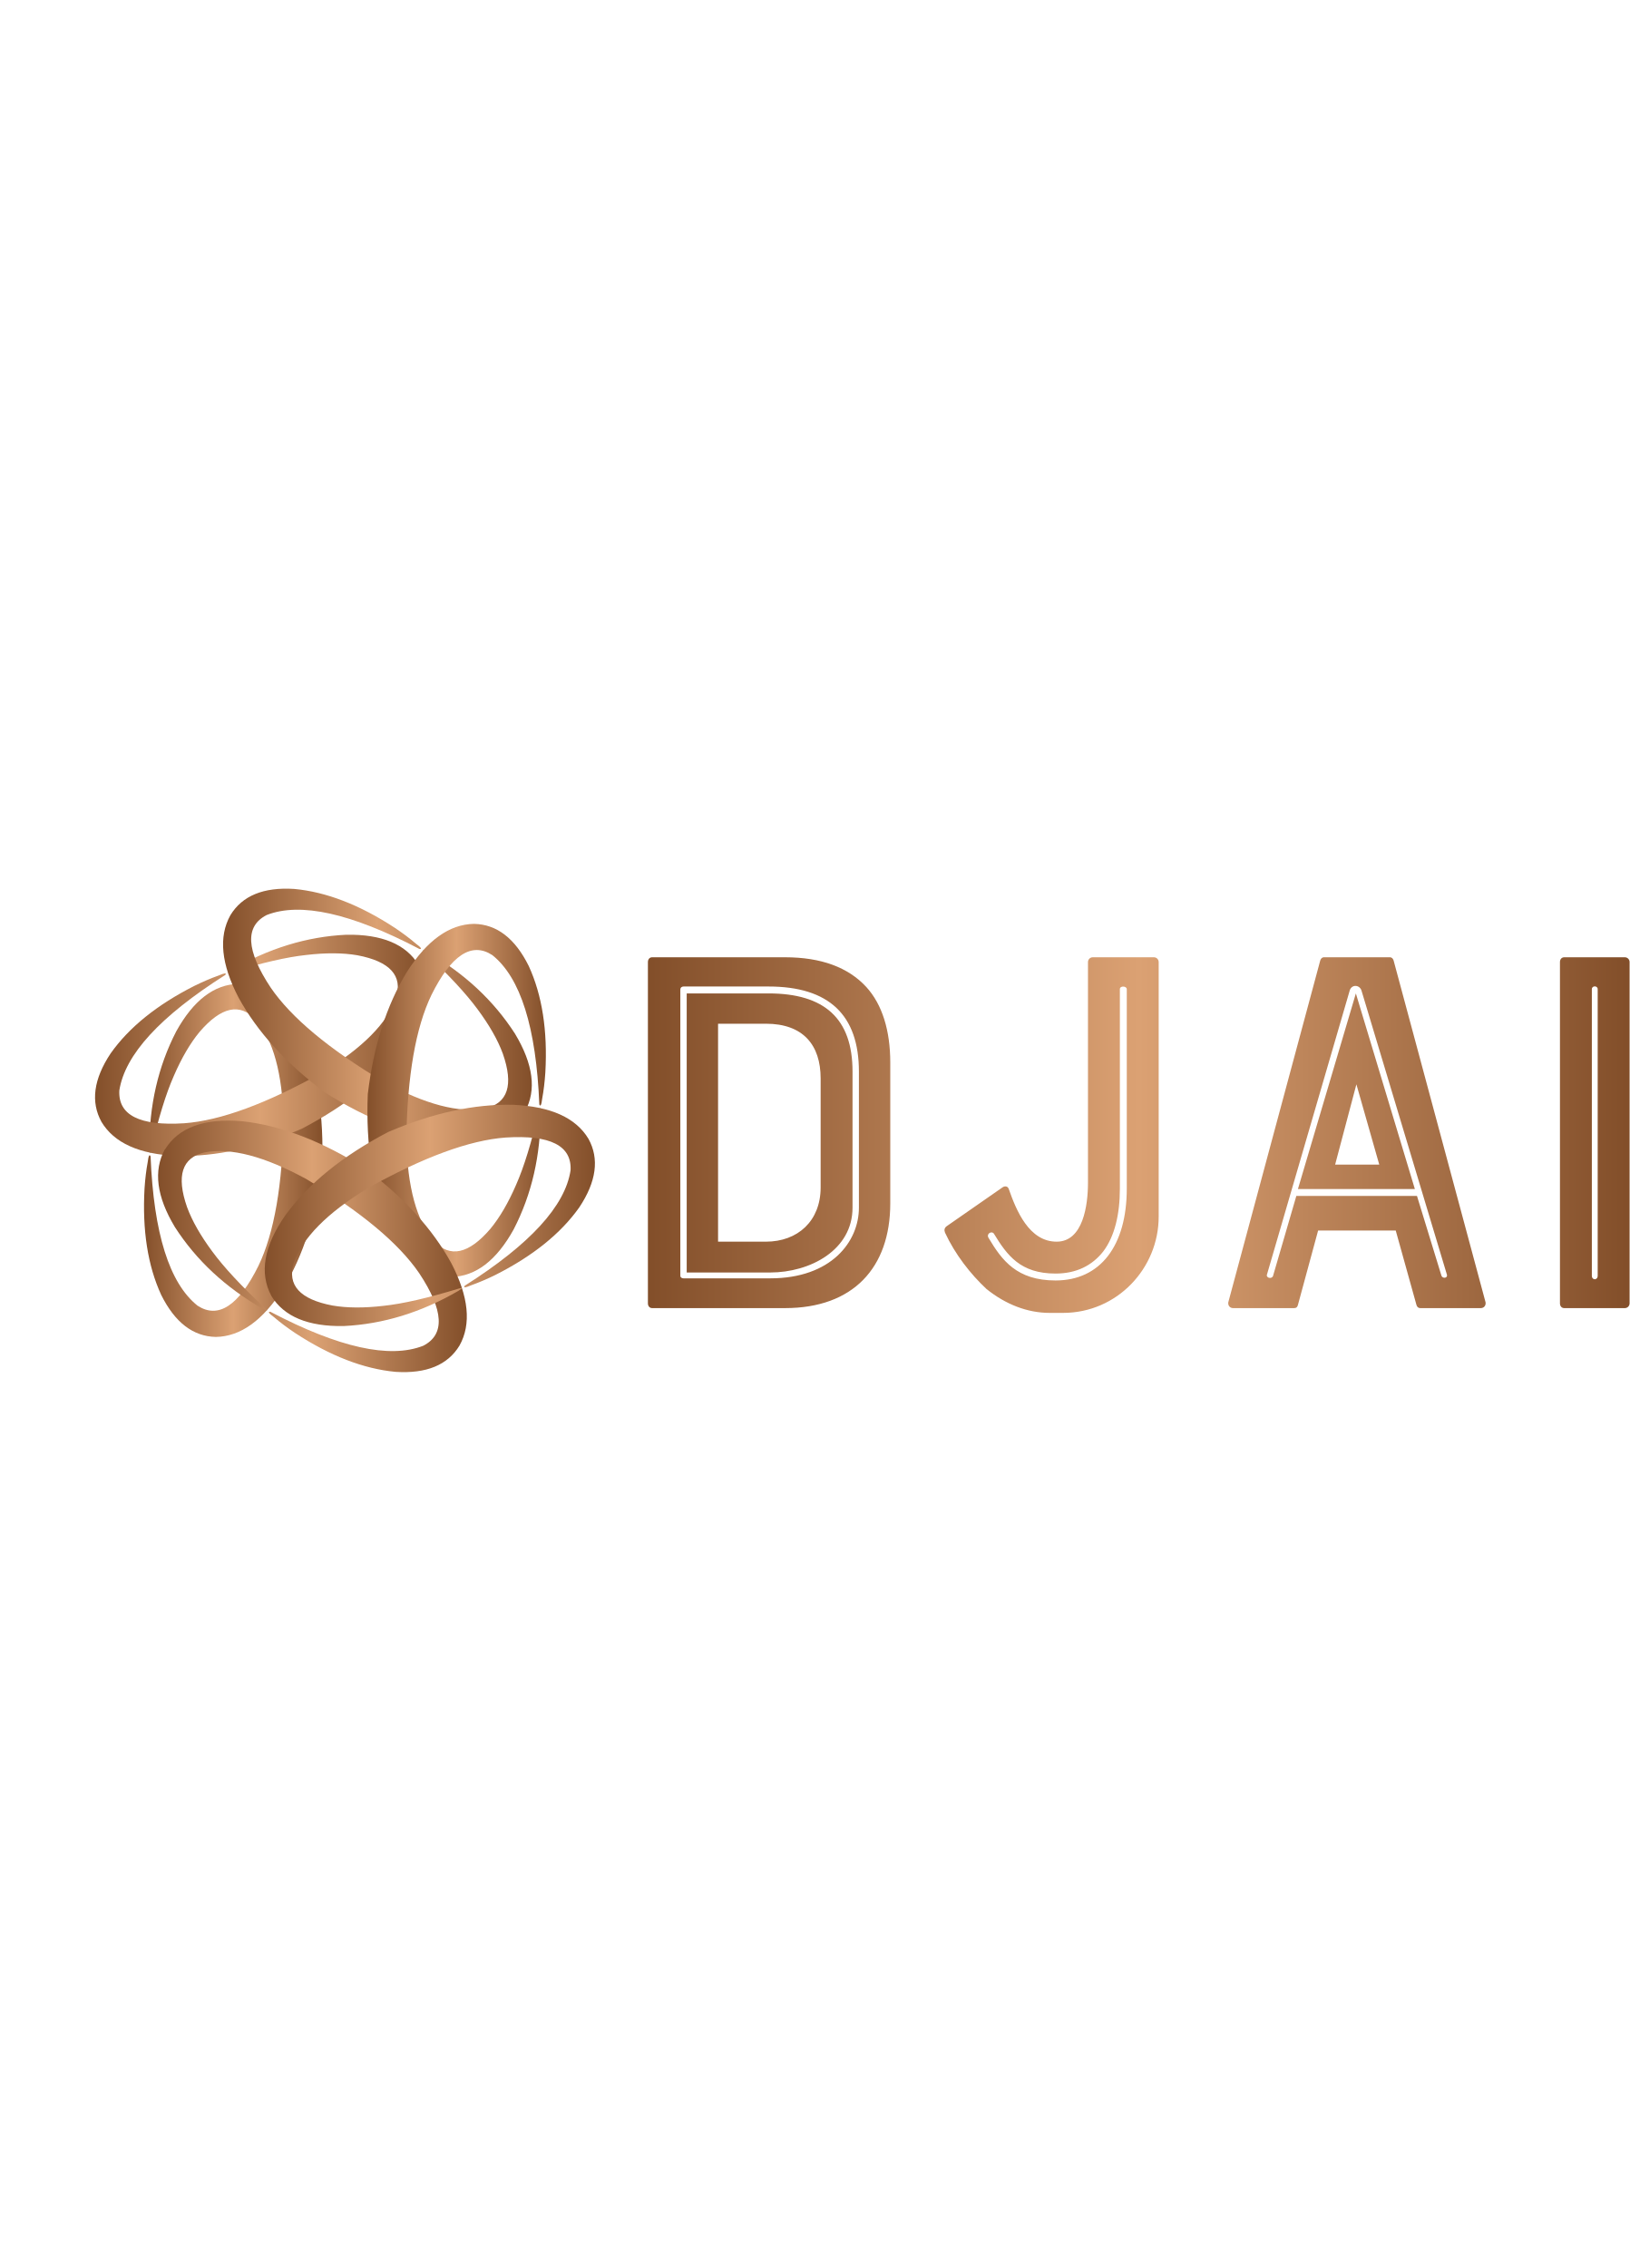
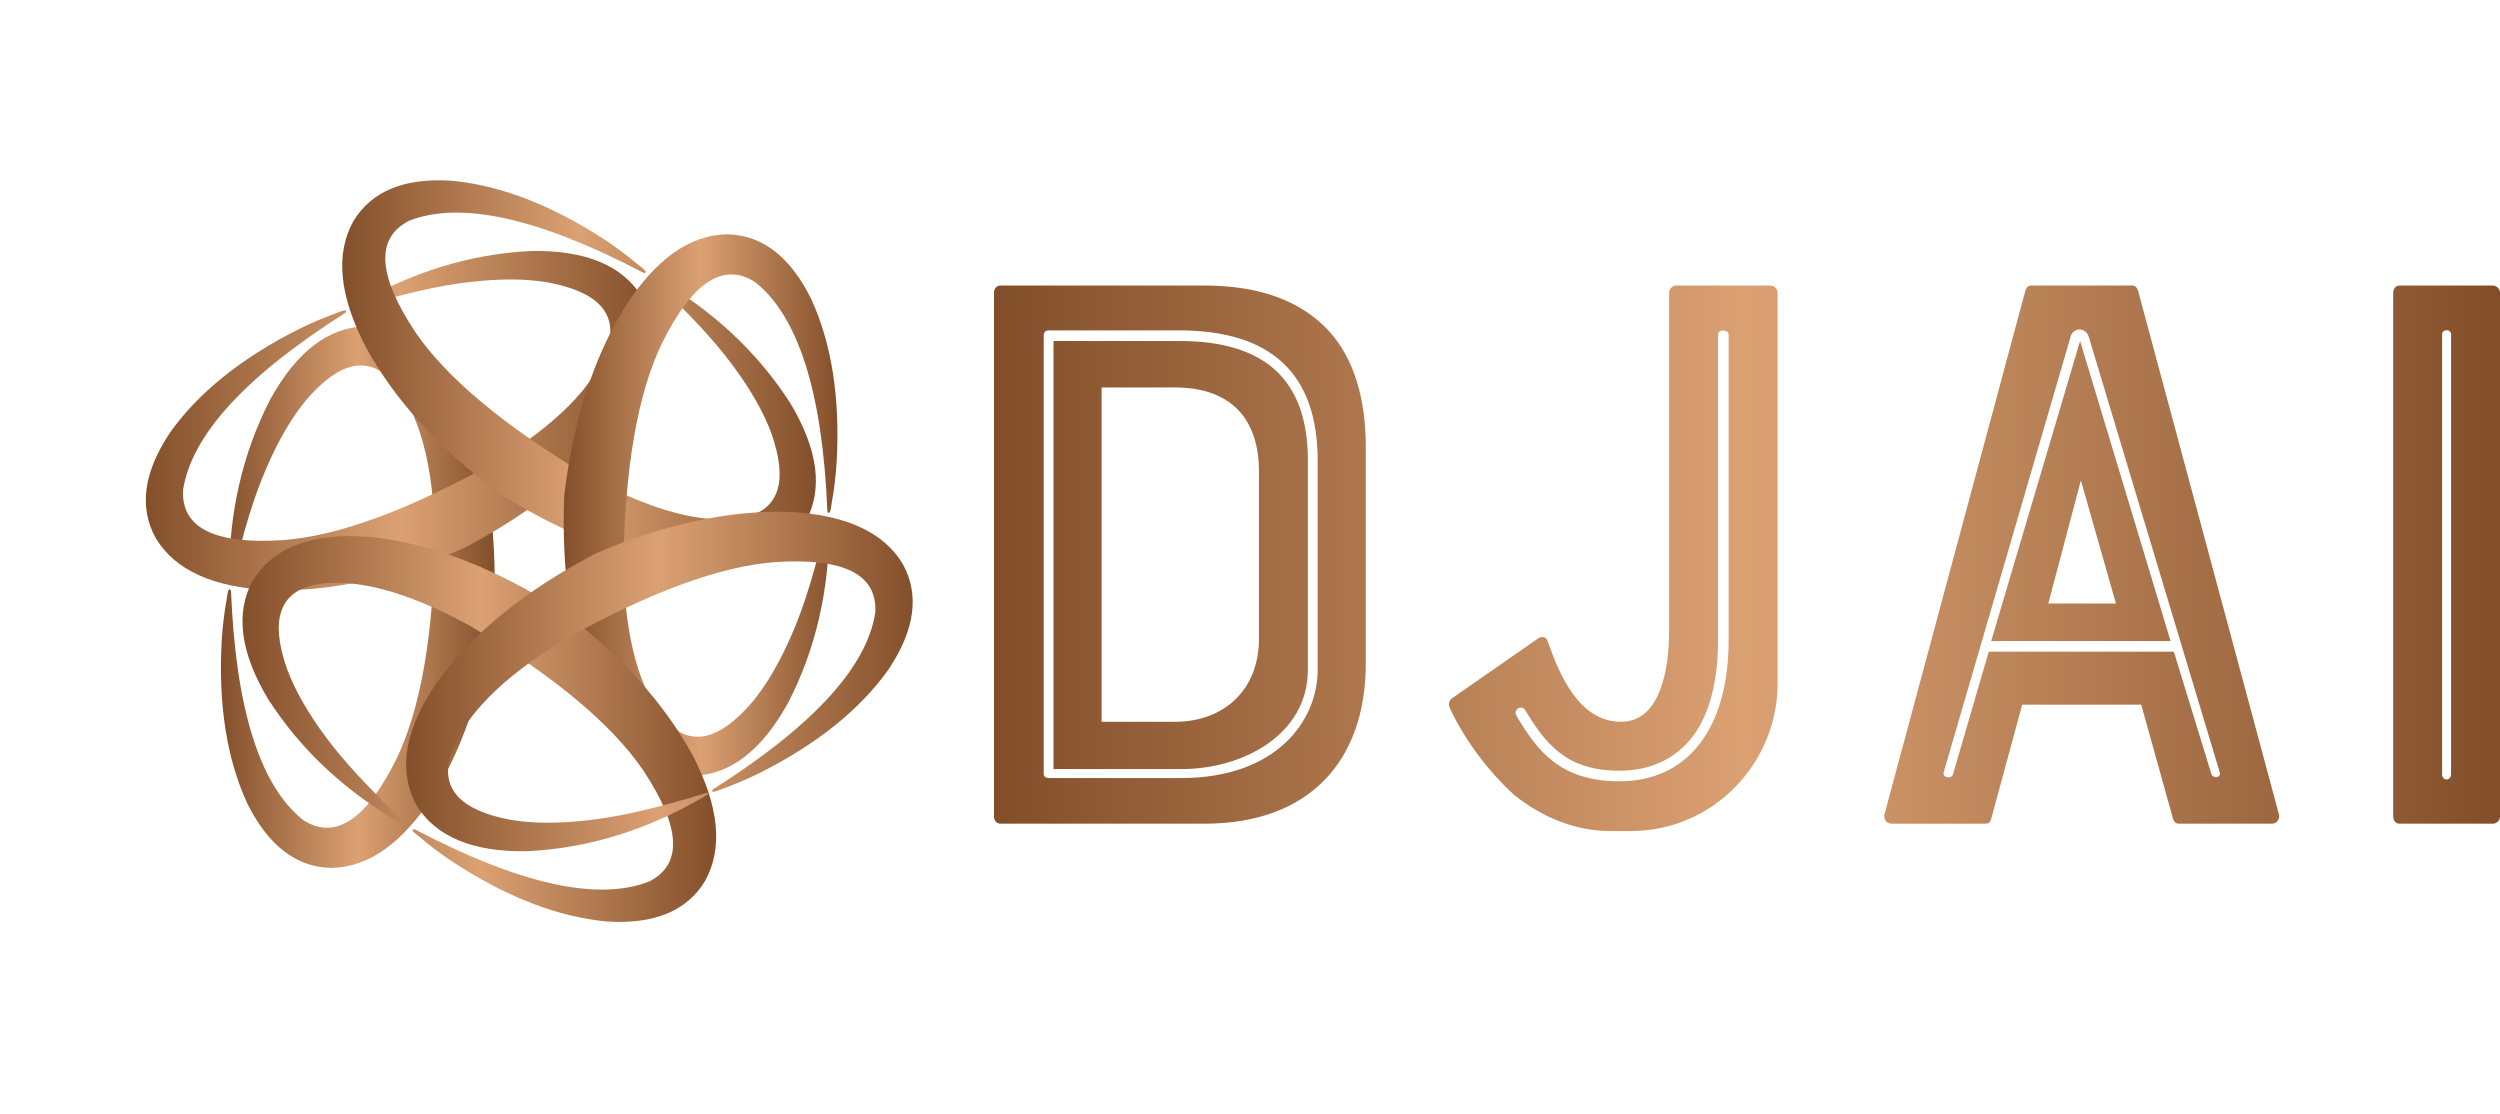
- <svg xmlns="http://www.w3.org/2000/svg" width="96" height="133.59" viewBox="0 0 332 112">
+ <svg xmlns="http://www.w3.org/2000/svg" width="300" height="133.59" viewBox="0 0 332 112">
  <defs id="SvgjsDefs2509">
    <linearGradient id="SvgjsLinearGradient2514">
      <stop id="SvgjsStop2515" stop-color="#834f2a" offset="0" />
      <stop id="SvgjsStop2516" stop-color="#dba173" offset="0.5" />
      <stop id="SvgjsStop2517" stop-color=" #834F2A" offset="1" />
    </linearGradient>
    <linearGradient id="SvgjsLinearGradient2518">
      <stop id="SvgjsStop2519" stop-color="#834f2a" offset="0" />
      <stop id="SvgjsStop2520" stop-color="#dba173" offset="0.5" />
      <stop id="SvgjsStop2521" stop-color=" #834F2A" offset="1" />
    </linearGradient>
  </defs>
  <g id="SvgjsG2510" featurekey="symbolFeature-0" transform="matrix(0.1595442,0,0,0.1595442,13.15954,0.1595442)" fill="url(#SvgjsLinearGradient2514)">
    <g>
      <rect x="-1" y="-1" width="702" height="702" style="fill: none;" />
    </g>
    <g>
      <g>
        <g>
          <path d="M222,158.3c-31,0.7-57.5,21-79.5,60.8c-23.1,44.8-34.5,94.6-34.3,149.4c0.4,6.6,1.1,7.2,2.2,1.9     c9.3-40.3,19-71.8,29.1-94.6c9.9-22.9,20.9-41.7,32.9-56.2c27.6-32.1,51.5-37.3,71.8-15.6c22.2,25.6,34,68.8,35.4,129.4     c-1.2,81.5-11.9,143.1-32.1,185c-25.3,51-51.3,68-77.7,50.8c-36-28.7-56-92.3-60-190.6c-1.4-3.4-2.7-0.9-3.7,7.5     c-1.9,10.2-3.2,21.4-4,33.3c-3,53.4,4.1,98.7,21.2,135.9c17.5,35.3,40.8,53.2,69.9,53.8c31.4-0.5,60-21,85.9-61.7     c25.8-42.5,42.4-94.3,49.7-155.6c2.7-65.2-6.1-120.7-26.3-166.5c-20.4-43.6-47.1-66-80-67.2" />
        </g>
        <g>
          <path d="M452,134.1c-16.1-26.4-46.9-39.3-92.4-38.5c-50.3,2.4-99.2,17.4-146.6,45c-5.5,3.6-5.7,4.6-0.6,2.9     c39.6-12.1,71.7-19.5,96.4-22.1c24.8-2.9,46.5-2.8,65.1,0.4c41.6,7.9,58.1,26,49.4,54.4c-11.1,32-42.6,63.8-94.4,95.4     c-71.2,39.7-129.9,61.3-176.2,64.7c-56.9,3.6-84.5-10.4-82.8-41.9C77,248.8,122,199.7,205.1,147c2.2-2.9-0.6-2.7-8.3,0.6     c-9.8,3.5-20.1,7.9-30.9,13.2c-47.7,24.1-83.5,52.9-107.1,86.3c-21.8,32.8-25.7,62-11.7,87.4c16.1,26.9,48.2,41.4,96.4,43.5     c49.7,1.1,102.9-10.4,159.6-34.8c57.8-30.3,101.5-65.6,131-106c27.6-39.5,33.6-73.8,18.2-102.9" />
        </g>
        <g>
          <path d="M588,321.2c14.8-27.2,10.6-60.3-12.9-99.3c-27.3-42.4-64.7-77.2-112.3-104.4c-5.9-3-6.8-2.7-2.8,0.9     c30.3,28.2,52.7,52.4,67.4,72.4c14.9,20.1,25.7,38.9,32.2,56.6c14,40,6.5,63.3-22.4,69.9c-33.3,6.4-76.5-5-129.8-34     c-69.9-41.8-118-81.9-144.2-120.2c-31.5-47.5-33.2-78.4-5.1-92.7c42.9-16.8,107.9-2.3,195.1,43.4c3.6,0.4,2.1-1.9-4.7-6.9     c-7.9-6.8-16.9-13.5-26.9-20.2c-44.7-29.3-87.5-45.8-128.3-49.6c-39.3-2.5-66.5,8.7-81.6,33.6c-15.3,27.4-11.8,62.5,10.5,105.2     c23.9,43.6,60.5,83.9,109.9,120.8c55.1,34.9,107.6,55.1,157.3,60.4c48,4.1,80.8-7.8,98.2-35.7" />
        </g>
        <g>
          <path d="M494,532.5c31-0.7,57.5-21,79.5-60.8c23.1-44.8,34.5-94.6,34.3-149.4c-0.4-6.6-1.1-7.2-2.2-1.9     c-9.3,40.3-19,71.8-29.1,94.6c-9.9,22.9-20.9,41.7-32.9,56.2c-27.6,32.1-51.5,37.3-71.8,15.6c-22.2-25.6-34-68.8-35.4-129.4     c1.2-81.5,11.9-143.1,32.1-185c25.3-51,51.3-68,77.7-50.8c36,28.7,56,92.3,60,190.6c1.4,3.4,2.7,0.9,3.7-7.5     c1.9-10.2,3.2-21.4,4-33.3c3-53.4-4.1-98.7-21.2-135.9c-17.5-35.3-40.8-53.2-69.9-53.8c-31.4,0.5-60,21-85.9,61.7     c-25.8,42.5-42.4,94.3-49.7,155.6c-2.7,65.2,6.1,120.7,26.3,166.5c20.4,43.6,47.1,66,80,67.2" />
        </g>
        <g>
          <path d="M128,369.6c-14.8,27.2-10.6,60.3,12.9,99.3c27.3,42.4,64.7,77.2,112.3,104.4c5.9,3,6.8,2.7,2.8-0.9     c-30.3-28.2-52.7-52.4-67.4-72.4c-14.9-20.1-25.7-38.9-32.2-56.6c-14-40-6.5-63.3,22.4-69.9c33.3-6.4,76.5,5,129.8,34     c69.9,41.8,118,81.9,144.2,120.2c31.5,47.5,33.2,78.4,5.1,92.7c-42.9,16.8-107.9,2.3-195.1-43.4c-3.6-0.4-2.1,1.9,4.7,6.9     c7.9,6.8,16.9,13.5,26.9,20.2c44.7,29.3,87.5,45.8,128.3,49.6c39.3,2.5,66.5-8.7,81.6-33.6c15.3-27.4,11.8-62.5-10.5-105.2     c-23.9-43.6-60.5-83.9-109.9-120.8c-55.1-34.9-107.6-55.1-157.3-60.4c-48-4.1-80.8,7.8-98.2,35.7" />
        </g>
        <g>
          <path d="M264,556.7c16.1,26.4,46.9,39.3,92.4,38.5c50.3-2.4,99.2-17.4,146.6-45c5.5-3.6,5.7-4.6,0.6-2.9     c-39.6,12.1-71.7,19.5-96.4,22.1c-24.8,2.9-46.5,2.8-65.1-0.4c-41.6-7.9-58.1-26-49.4-54.4c11.1-32,42.6-63.8,94.4-95.4     c71.2-39.7,129.9-61.3,176.2-64.7c56.9-3.6,84.5,10.4,82.8,41.9c-6.9,45.5-51.9,94.6-135.1,147.3c-2.2,2.9,0.6,2.7,8.3-0.6     c9.8-3.5,20.1-7.9,30.9-13.2c47.7-24.1,83.5-52.9,107.1-86.3c21.8-32.8,25.7-62,11.7-87.4c-16.1-26.9-48.2-41.4-96.3-43.5     c-49.7-1.1-102.9,10.4-159.6,34.8c-57.8,30.3-101.5,65.6-131,106c-27.6,39.5-33.6,73.8-18.2,102.9" />
        </g>
      </g>
    </g>
  </g>
  <g id="SvgjsG2511" featurekey="nameFeature-0" transform="matrix(2.707093,0,0,2.707093,121.8213,-16.81646)" fill="url(#SvgjsLinearGradient2518)">
    <path d="M14.08 13.6 c2.72 0 4.76 0.76 6.12 2.24 c1.2 1.32 1.8 3.28 1.8 5.68 l0 10.6 c0 4.84 -2.8 7.88 -7.92 7.88 l-10 0 c-0.2 0 -0.32 -0.16 -0.32 -0.36 l0 -25.68 c0 -0.2 0.12 -0.36 0.32 -0.36 l10 0 z M16.76 30.92 l0 -8.2 c0 -2.52 -1.32 -4.12 -4.12 -4.12 l-3.6 0 l0 16.4 l3.6 0 c2.4 0 4.12 -1.56 4.12 -4.08 z M6.2 16.04 l0 21.52 c0 0.16 0.16 0.2 0.24 0.2 l6.52 0 c4.6 0 6.68 -2.76 6.68 -5.32 l0 -10.24 c0 -4.24 -2.24 -6.4 -6.8 -6.4 l-6.4 0 c-0.08 0 -0.24 0.04 -0.24 0.24 z M19.16 22.2 l0 10.24 c0 3.2 -3.2 4.88 -6.2 4.88 l-6.28 0 l0 -21 l6.16 0 c4.2 0 6.32 1.88 6.32 5.88 z M37.24 13.6 l4.6 0 c0.2 0 0.36 0.16 0.36 0.36 l0 19.16 c0 3.88 -3.12 7.24 -7.2 7.24 l-1 0 c-1.68 0 -3.32 -0.64 -4.76 -1.8 c-1.2 -1.12 -2.36 -2.6 -3.12 -4.24 c-0.08 -0.2 -0.04 -0.36 0.12 -0.48 l4.2 -2.92 c0.16 -0.12 0.4 -0.12 0.48 0.12 c0.56 1.6 1.52 3.96 3.6 3.96 c2 0 2.36 -2.76 2.36 -4.44 l0 -16.6 c0 -0.2 0.16 -0.36 0.36 -0.36 z M29.8 34.4 c-0.16 -0.24 -0.6 0 -0.4 0.32 c1 1.68 2.12 3.2 5.04 3.2 c3.36 0 5.36 -2.6 5.36 -6.92 l0 -15 c0 -0.24 -0.52 -0.28 -0.52 0 l0 15 c0 1.96 -0.4 3.6 -1.24 4.72 c-0.84 1.08 -2.04 1.68 -3.6 1.68 c-2.64 0 -3.64 -1.36 -4.64 -3 z M54.36 13.84 c0.04 -0.12 0.12 -0.24 0.28 -0.24 l4.96 0 c0.16 0 0.24 0.12 0.28 0.24 l6.92 25.72 c0.04 0.24 -0.12 0.44 -0.36 0.44 l-4.56 0 c-0.12 0 -0.24 -0.08 -0.28 -0.24 l-1.56 -5.6 l-5.84 0 l-1.52 5.6 c-0.04 0.16 -0.12 0.24 -0.28 0.24 l-4.6 0 c-0.24 0 -0.4 -0.2 -0.36 -0.44 z M55.48 29.2 l3.32 0 l-1.72 -6.04 z M61.64 31.56 l1.84 6 c0.08 0.24 0.52 0.2 0.4 -0.12 l-6.4 -21.28 c-0.12 -0.52 -0.8 -0.56 -0.92 0 l-6.2 21.28 c-0.12 0.28 0.32 0.4 0.44 0.16 l1.76 -6.04 l9.08 0 z M52.68 31.04 l4.36 -14.72 l4.44 14.72 l-8.8 0 z M72.72 40 c-0.2 0 -0.32 -0.16 -0.32 -0.36 l0 -25.68 c0 -0.2 0.12 -0.36 0.32 -0.36 l4.56 0 c0.2 0 0.36 0.16 0.36 0.36 l0 25.68 c0 0.2 -0.16 0.36 -0.36 0.36 l-4.56 0 z M74.8 16 l0 21.56 c0 0.36 0.44 0.36 0.44 0 l0 -21.56 c0 -0.28 -0.44 -0.28 -0.44 0 z">
- </path>
+         </path>
  </g>
</svg>
